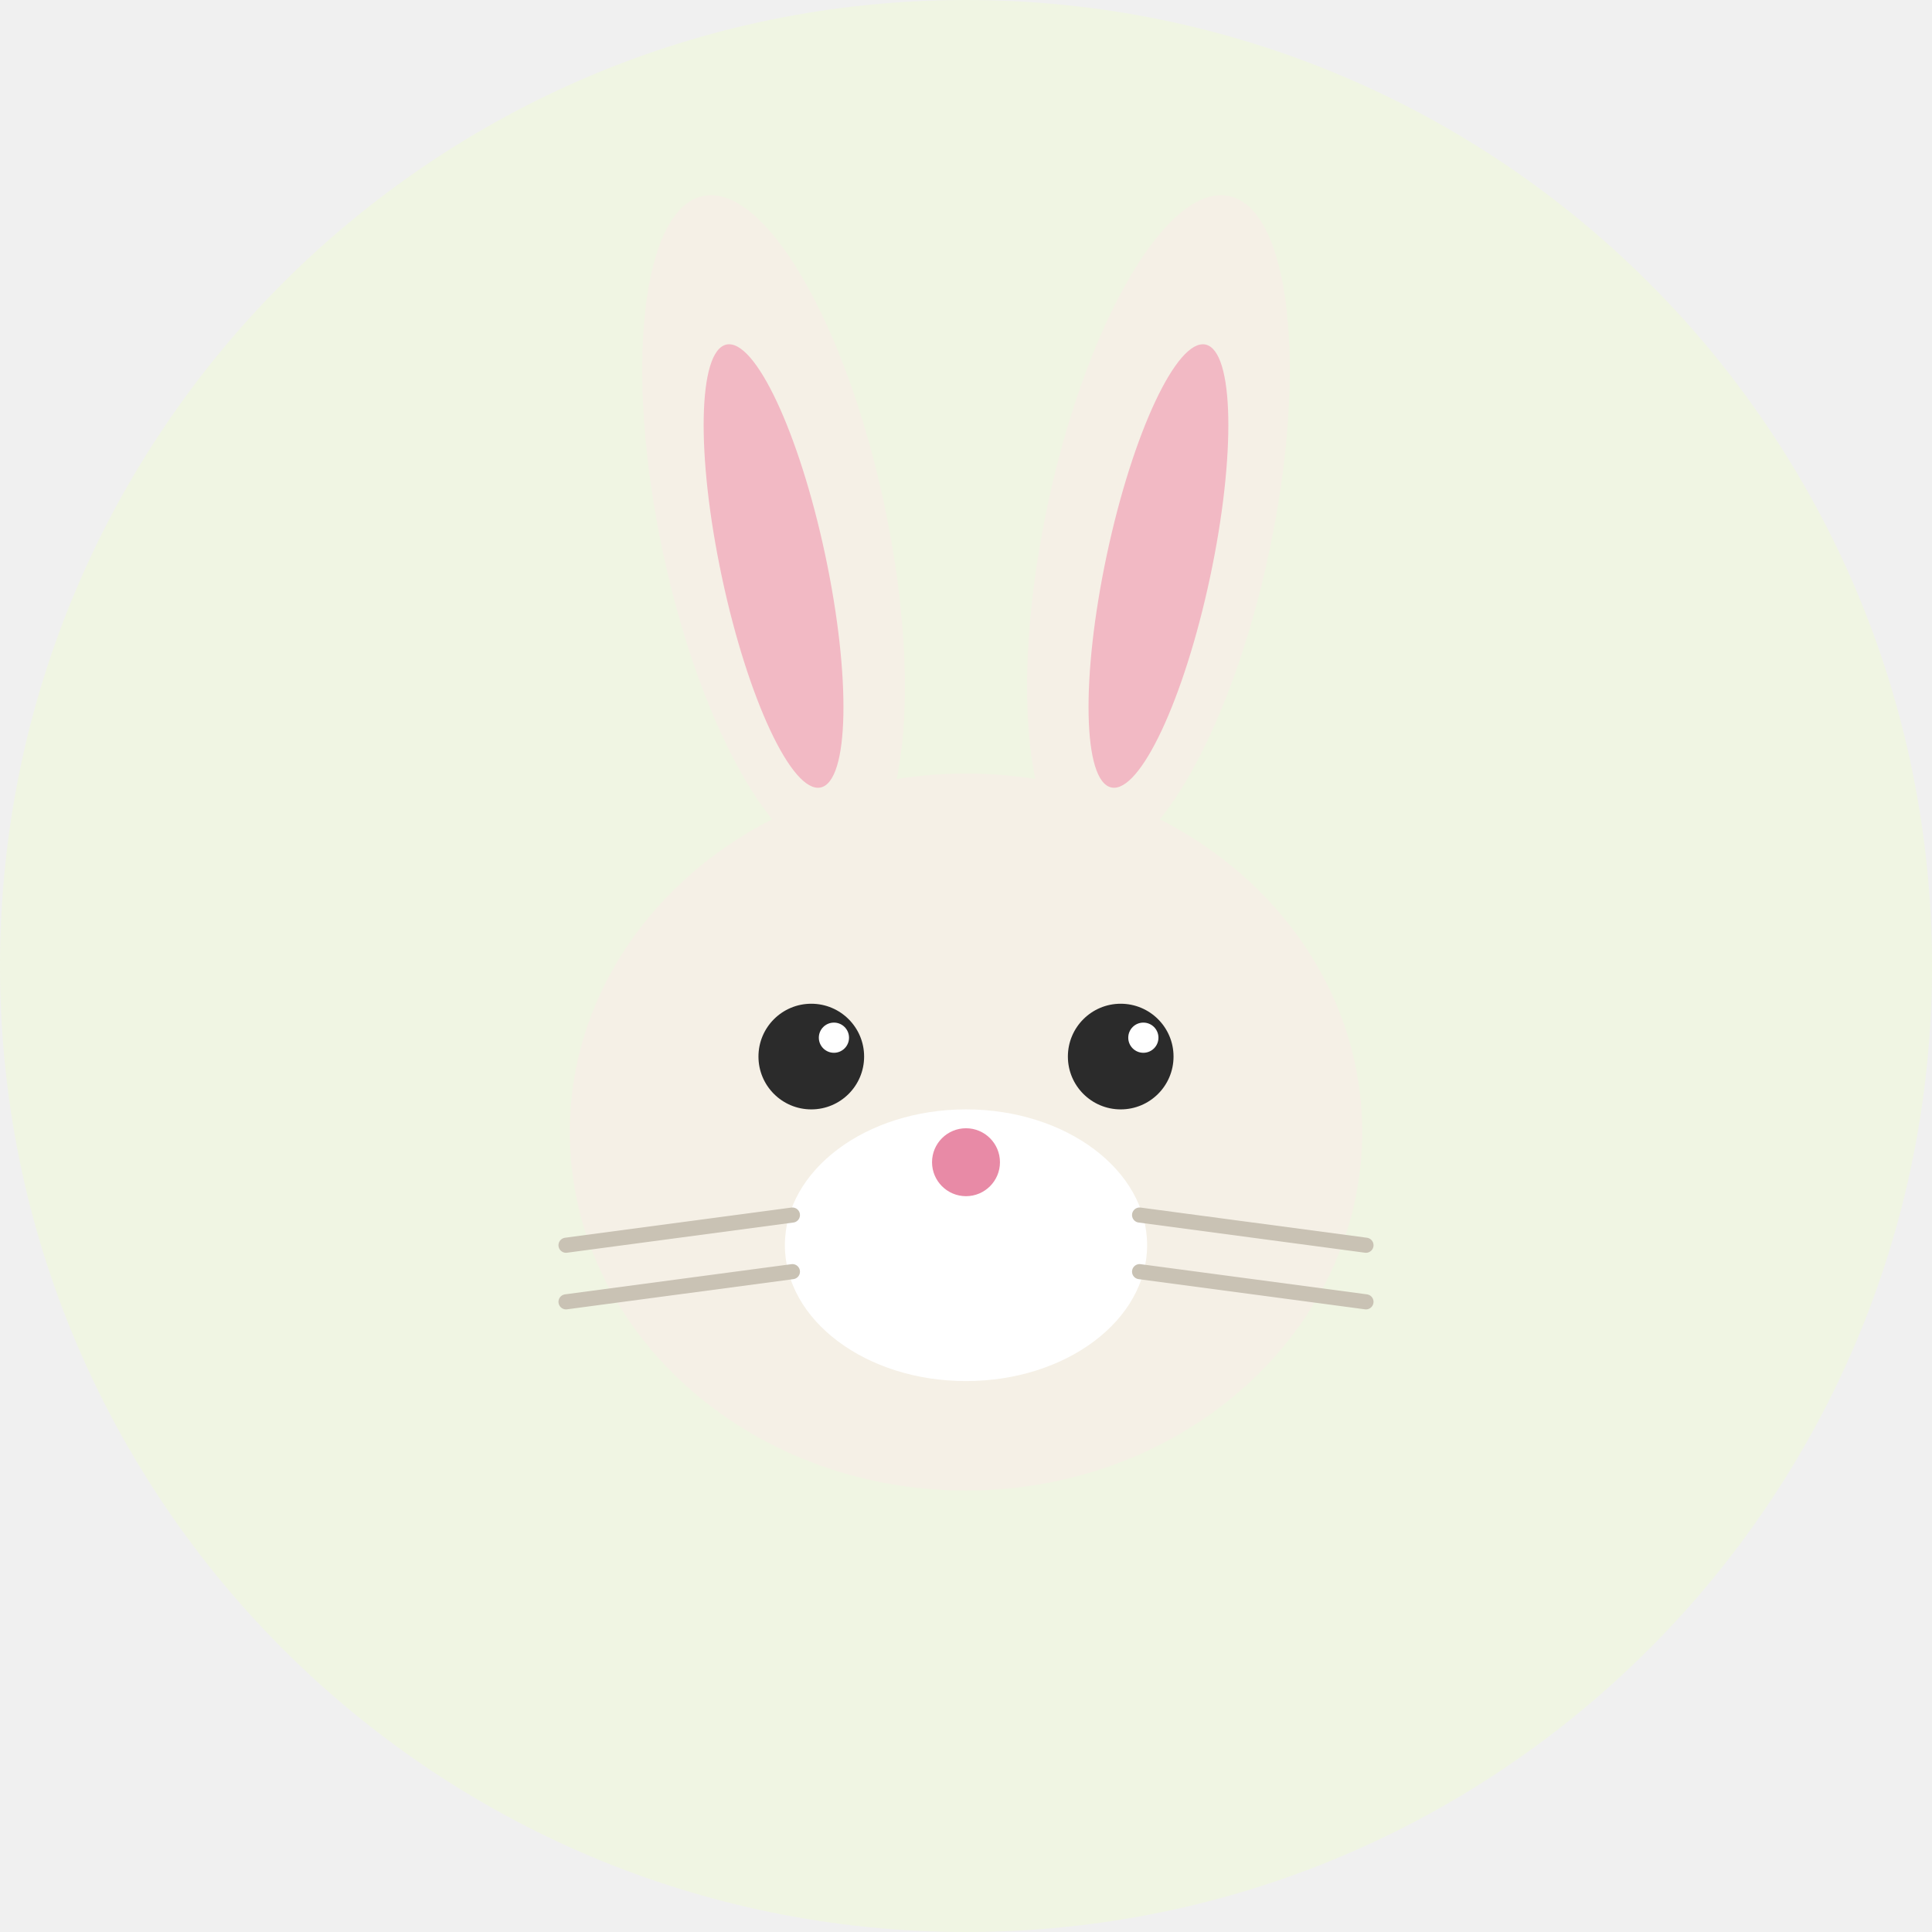
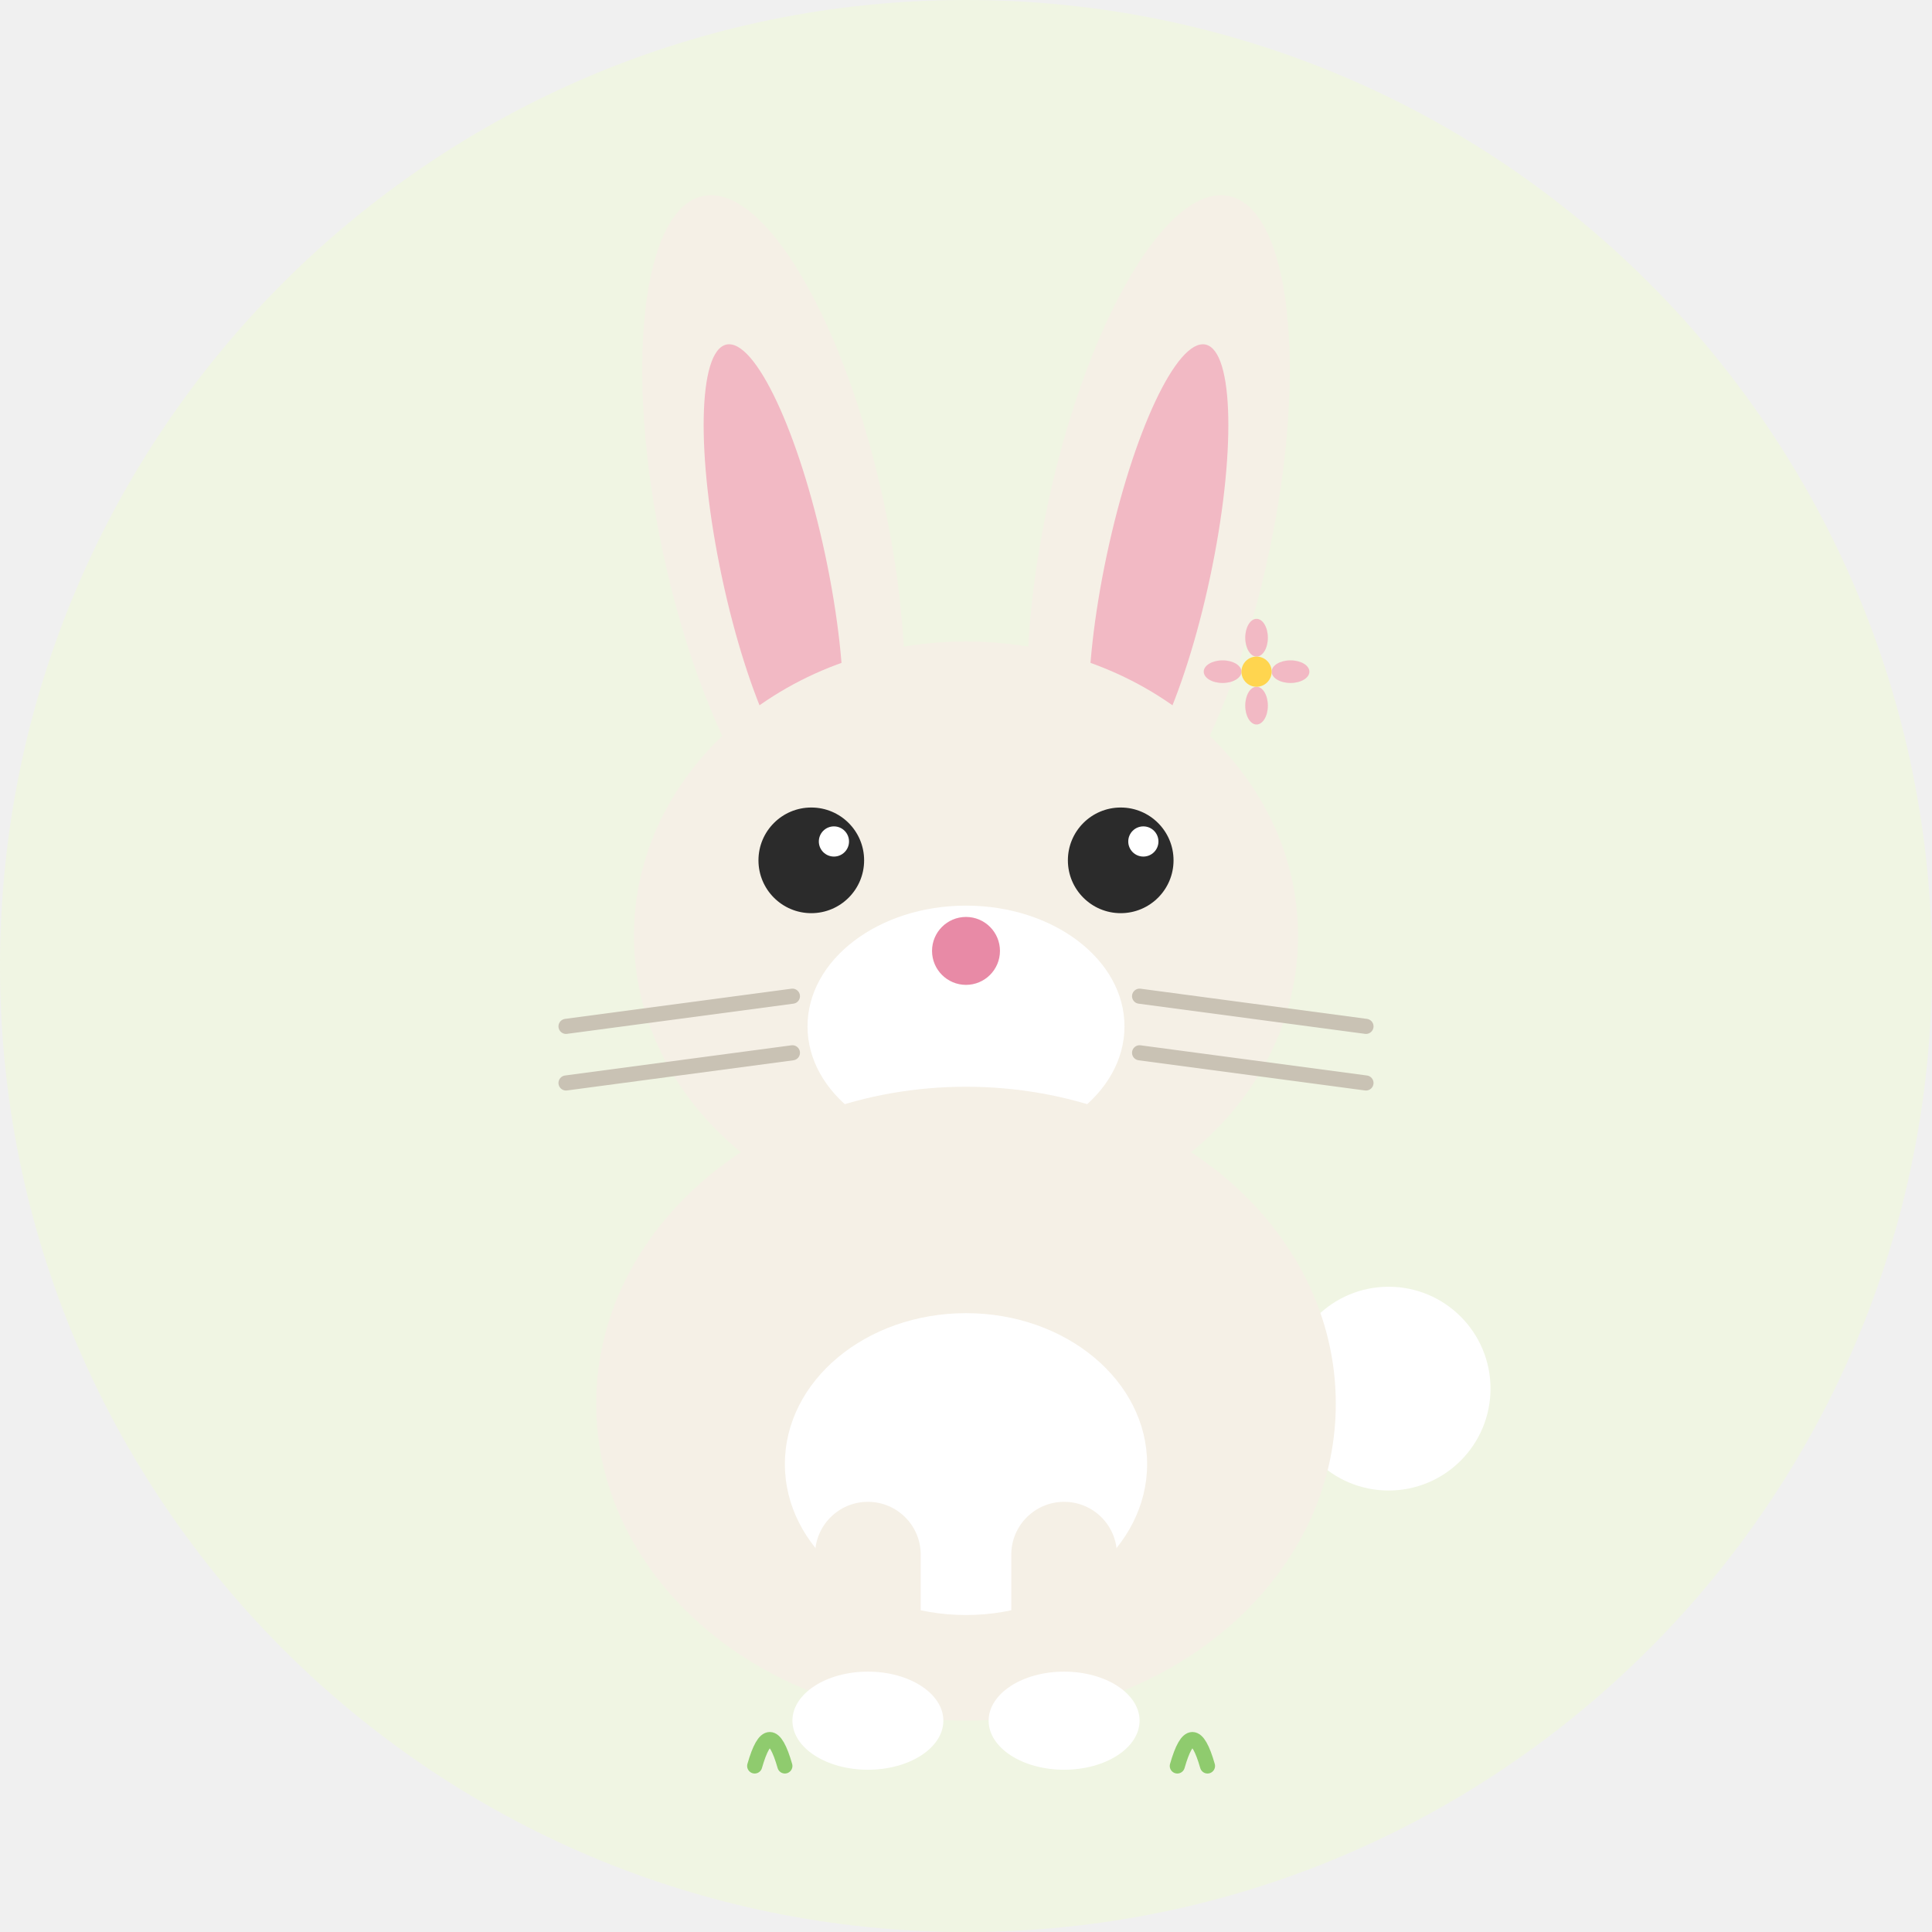
<svg xmlns="http://www.w3.org/2000/svg" width="512" height="512" viewBox="0 0 512 512">
  <circle cx="256" cy="256" r="256" fill="#F0F5E3" />
  <ellipse cx="205" cy="140" rx="30" ry="90" fill="#F5F0E6" transform="rotate(-12 205 140)" />
  <ellipse cx="307" cy="140" rx="30" ry="90" fill="#F5F0E6" transform="rotate(12 307 140)" />
  <ellipse cx="205" cy="150" rx="14" ry="60" fill="#F2B9C4" transform="rotate(-12 205 150)" />
  <ellipse cx="307" cy="150" rx="14" ry="60" fill="#F2B9C4" transform="rotate(12 307 150)" />
-   <ellipse cx="256" cy="300" rx="105" ry="95" fill="#F5F0E6" />
-   <ellipse cx="256" cy="330" rx="48" ry="36" fill="#FFFFFF" />
-   <circle cx="256" cy="308" r="9" fill="#E88AA6" />
-   <circle cx="215" cy="280" r="14" fill="#2B2B2B" />
-   <circle cx="297" cy="280" r="14" fill="#2B2B2B" />
-   <circle cx="221" cy="275" r="4" fill="#FFFFFF" />
-   <circle cx="303" cy="275" r="4" fill="#FFFFFF" />
-   <line x1="150" y1="330" x2="210" y2="322" stroke="#C9C2B4" stroke-width="4" stroke-linecap="round" />
-   <line x1="150" y1="345" x2="210" y2="337" stroke="#C9C2B4" stroke-width="4" stroke-linecap="round" />
-   <line x1="362" y1="330" x2="302" y2="322" stroke="#C9C2B4" stroke-width="4" stroke-linecap="round" />
-   <line x1="362" y1="345" x2="302" y2="337" stroke="#C9C2B4" stroke-width="4" stroke-linecap="round" />
+   <ellipse cx="256" cy="248" rx="88" ry="78" fill="#F5F0E6" />
+   <ellipse cx="256" cy="272" rx="42" ry="32" fill="#FFFFFF" />
+   <circle cx="256" cy="252" r="9" fill="#E88AA6" />
+   <circle cx="215" cy="228" r="14" fill="#2B2B2B" />
+   <circle cx="297" cy="228" r="14" fill="#2B2B2B" />
+   <circle cx="221" cy="223" r="4" fill="#FFFFFF" />
+   <circle cx="303" cy="223" r="4" fill="#FFFFFF" />
+   <line x1="150" y1="272" x2="210" y2="264" stroke="#C9C2B4" stroke-width="4" stroke-linecap="round" />
+   <line x1="150" y1="287" x2="210" y2="279" stroke="#C9C2B4" stroke-width="4" stroke-linecap="round" />
+   <line x1="362" y1="272" x2="302" y2="264" stroke="#C9C2B4" stroke-width="4" stroke-linecap="round" />
+   <line x1="362" y1="287" x2="302" y2="279" stroke="#C9C2B4" stroke-width="4" stroke-linecap="round" />
+   <circle cx="368" cy="368" r="27" fill="#FFFFFF" />
+   <ellipse cx="256" cy="372" rx="98" ry="84" fill="#F5F0E6" />
+   <ellipse cx="256" cy="388" rx="48" ry="40" fill="#FFFFFF" />
+   <rect x="216" y="398" width="28" height="54" rx="14" fill="#F5F0E6" />
+   <rect x="268" y="398" width="28" height="54" rx="14" fill="#F5F0E6" />
+   <ellipse cx="230" cy="456" rx="20" ry="13" fill="#FFFFFF" />
+   <ellipse cx="282" cy="456" rx="20" ry="13" fill="#FFFFFF" />
+   <path d="M 200 468 q 4 -14 8 0" fill="none" stroke="#8FCB6E" stroke-width="4" stroke-linecap="round" />
+   <path d="M 312 468 q 4 -14 8 0" fill="none" stroke="#8FCB6E" stroke-width="4" stroke-linecap="round" />
+   <ellipse cx="333" cy="169" rx="3" ry="5" fill="#F2B9C4" />
+   <ellipse cx="333" cy="187" rx="3" ry="5" fill="#F2B9C4" />
+   <ellipse cx="324" cy="178" rx="5" ry="3" fill="#F2B9C4" />
+   <ellipse cx="342" cy="178" rx="5" ry="3" fill="#F2B9C4" />
+   <circle cx="333" cy="178" r="4" fill="#FFD54F" />
</svg>
